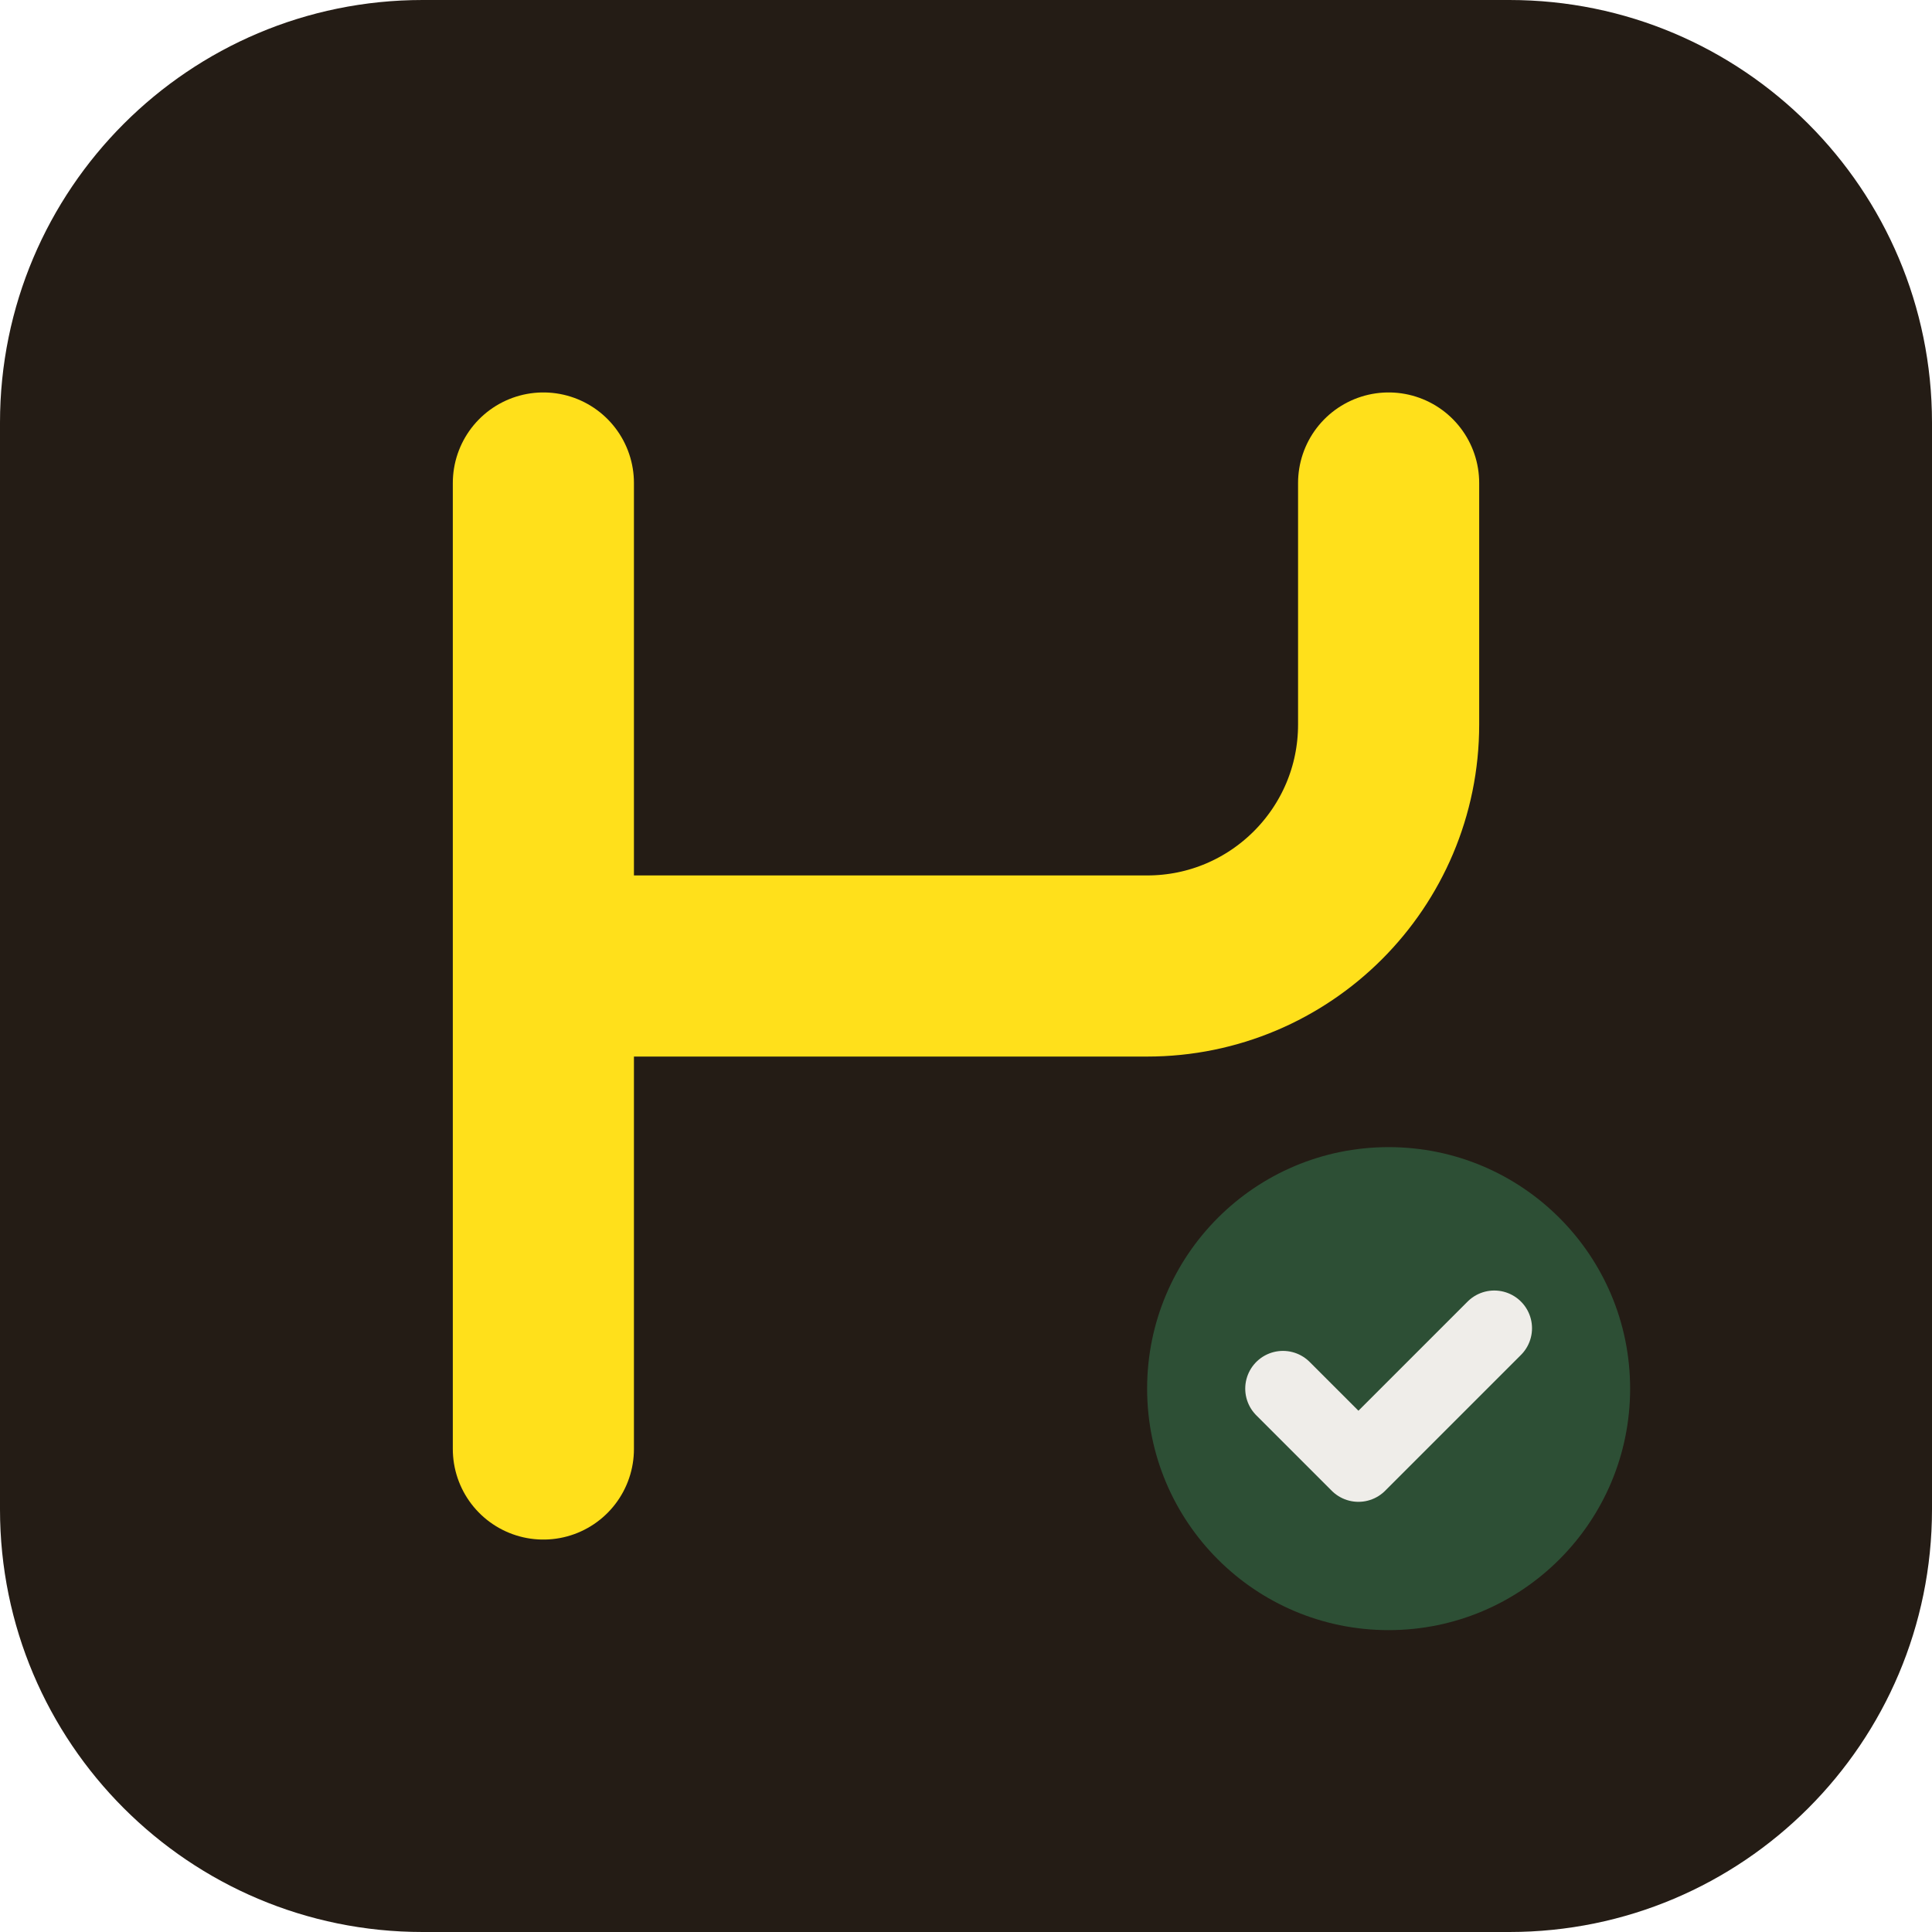
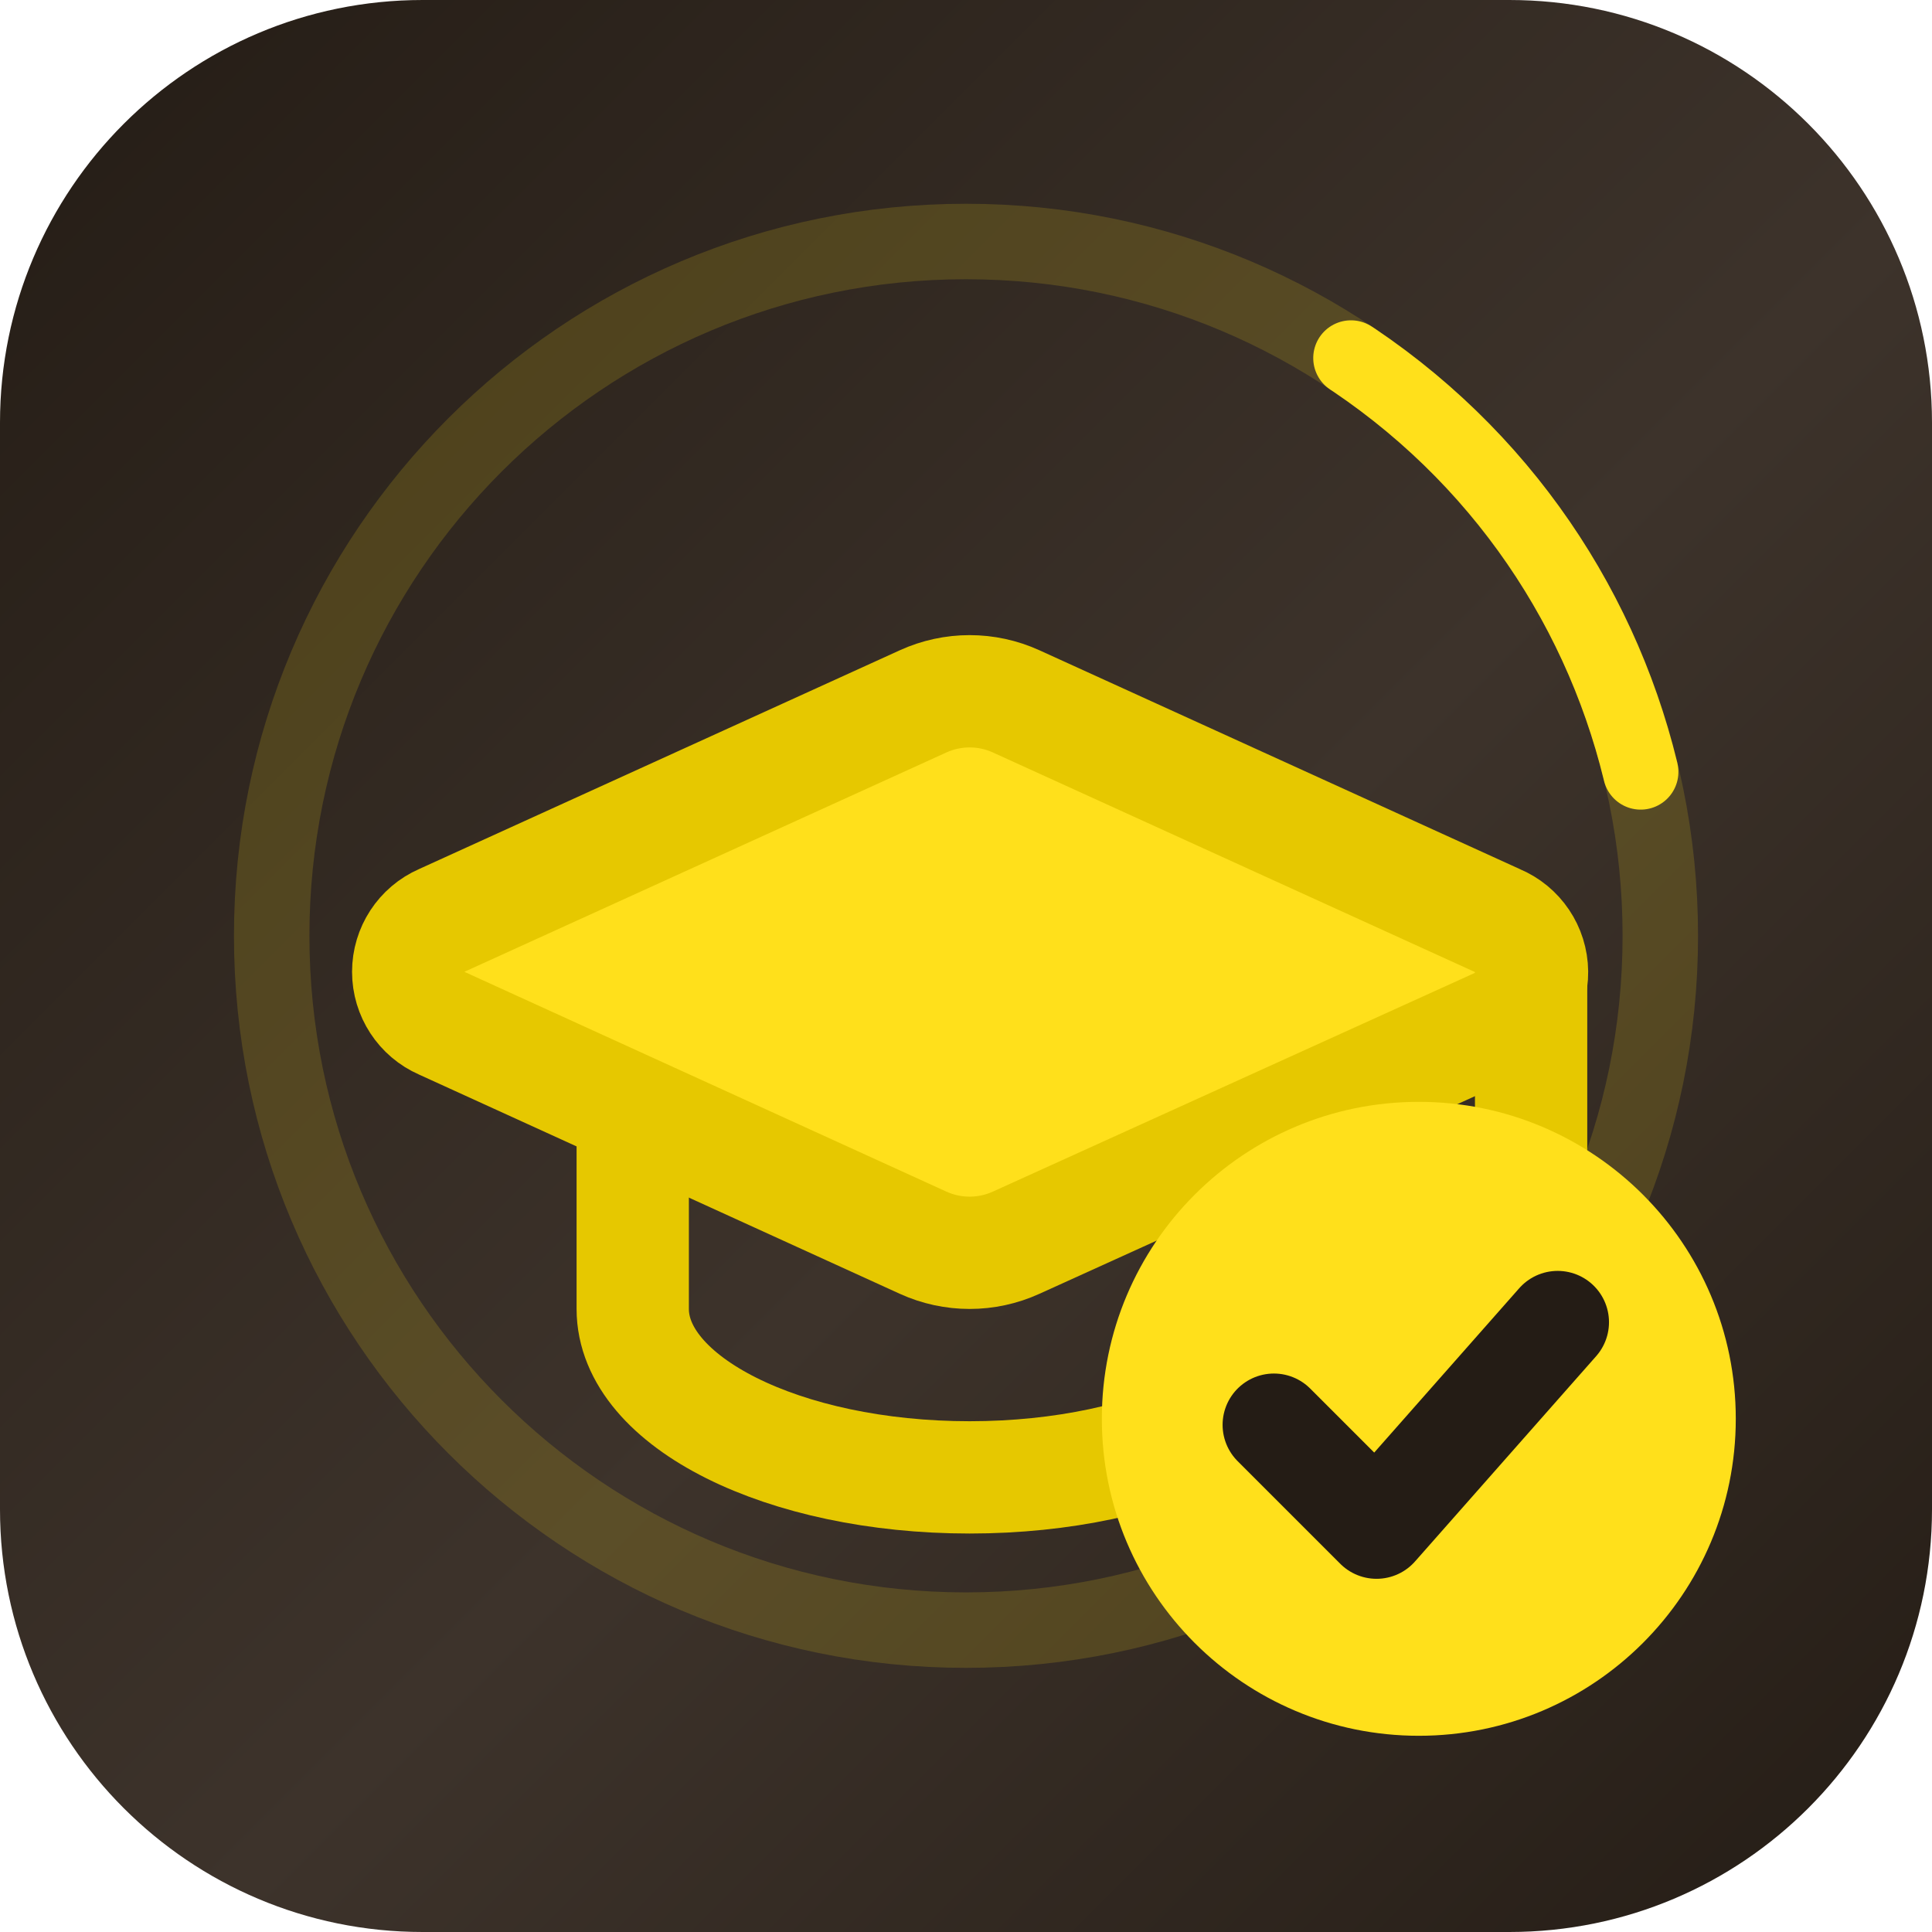
<svg xmlns="http://www.w3.org/2000/svg" viewBox="0 0 64 64">
-   <rect width="64" height="64" rx="14" fill="#241C15" />
-   <path d="M18 16v32M18 32h20a8 8 0 0 0 8-8V16" stroke="#FFE01B" stroke-width="6" stroke-linecap="round" fill="none" />
-   <circle cx="46" cy="46" r="8" fill="#2D4F35" />
-   <path d="M42.5 46l2.5 2.5 4.5-4.5" stroke="#EFEDE9" stroke-width="2.5" stroke-linecap="round" stroke-linejoin="round" fill="none" />
+   <defs>
+     <linearGradient id="bg" x1="0" y1="0" x2="1" y2="1">
+       <stop offset="0" stop-color="#241C15" />
+       <stop offset="0.55" stop-color="#3D332B" />
+       <stop offset="1" stop-color="#241C15" />
+     </linearGradient>
+   </defs>
+   <rect width="64" height="64" rx="14" fill="url(#bg)" />
+   <circle cx="32" cy="31" r="23" fill="none" stroke="#FFE01B" stroke-opacity="0.16" stroke-width="2.5" />
+   <circle cx="32" cy="31" r="23" fill="none" stroke="#FFE01B" stroke-width="2.5" stroke-linecap="round" stroke-dasharray="17 127.4" transform="rotate(-56 32 31)" />
+   <g transform="translate(9.8 13.6) scale(1.86)" fill="none" stroke="#E6C800" stroke-width="2" stroke-linecap="round" stroke-linejoin="round">
+     <path d="M21.42 10.922a1 1 0 0 0-.019-1.838L12.83 5.18a2 2 0 0 0-1.66 0L2.6 9.08a1 1 0 0 0 0 1.832l8.57 3.908a2 2 0 0 0 1.66 0z" fill="#FFE01B" />
+     <path d="M22 10v6" />
+     <path d="M6 12.5V16a6 3 0 0 0 12 0v-3.5" />
+   </g>
+   <circle cx="47" cy="47" r="10.5" fill="#FFE01B" />
+   <path d="M42.2 47.2l3.4 3.4 6-6.8" fill="none" stroke="#241C15" stroke-width="3.4" stroke-linecap="round" stroke-linejoin="round" />
</svg>
